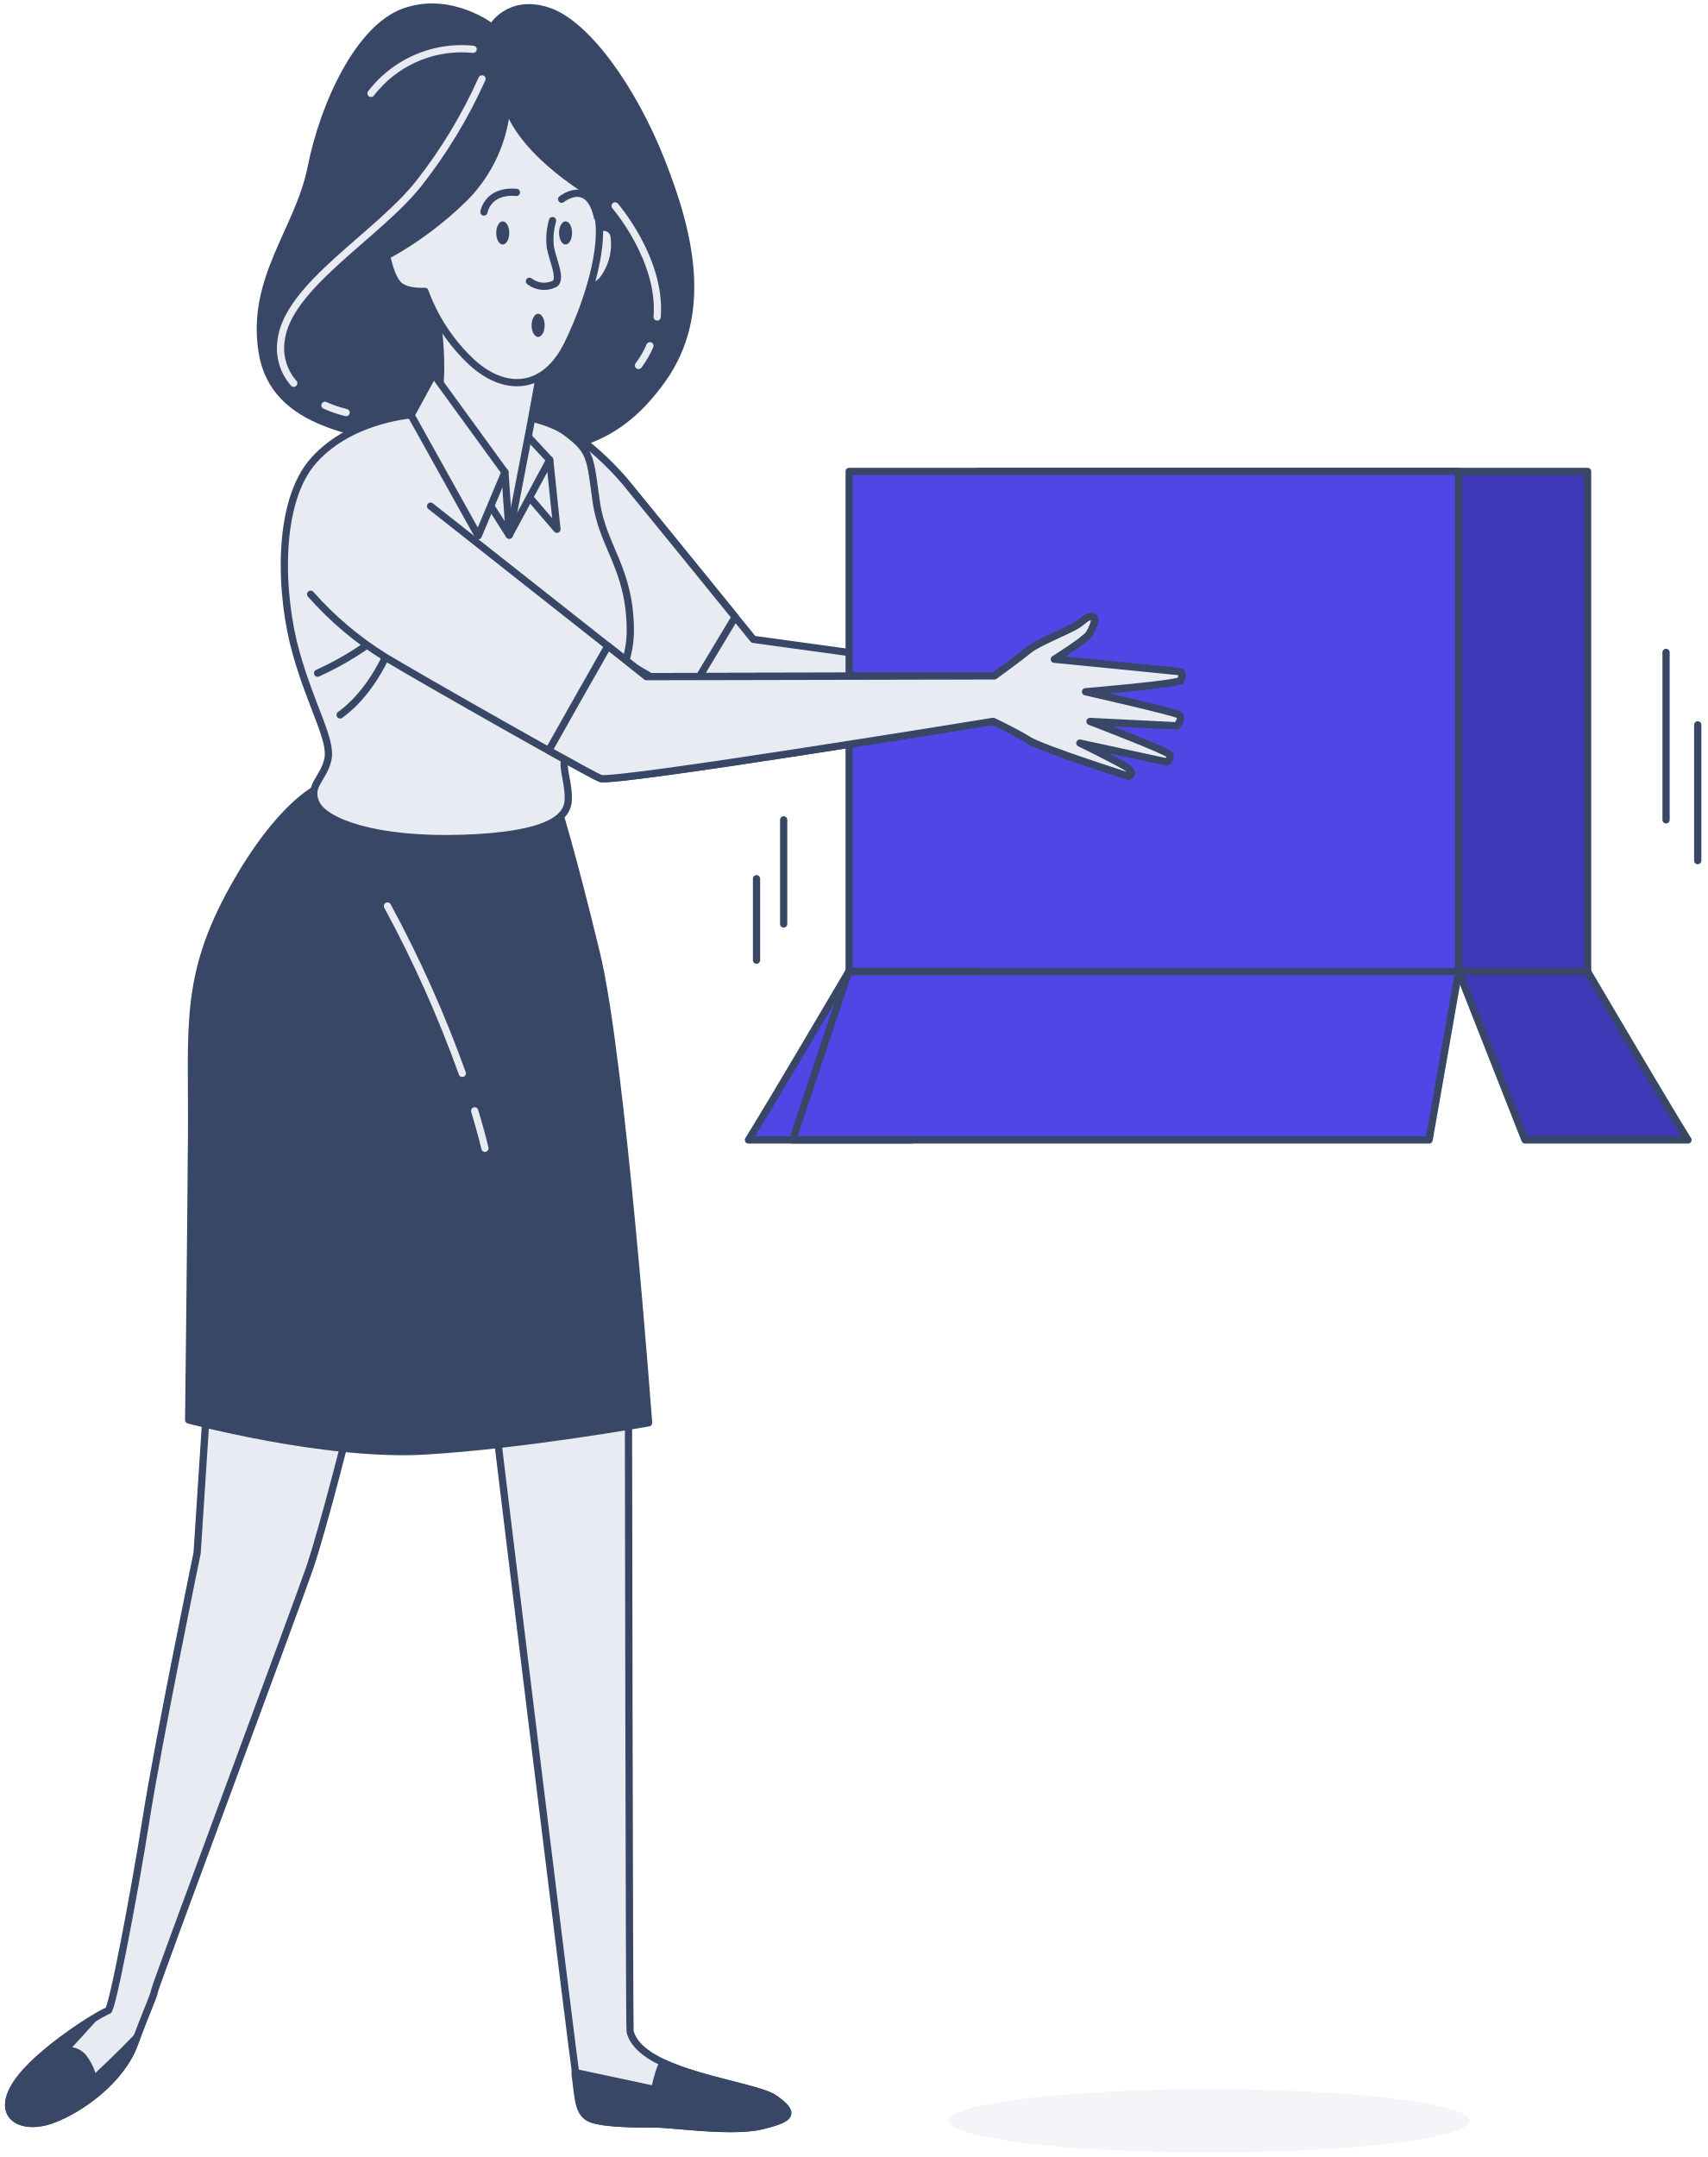
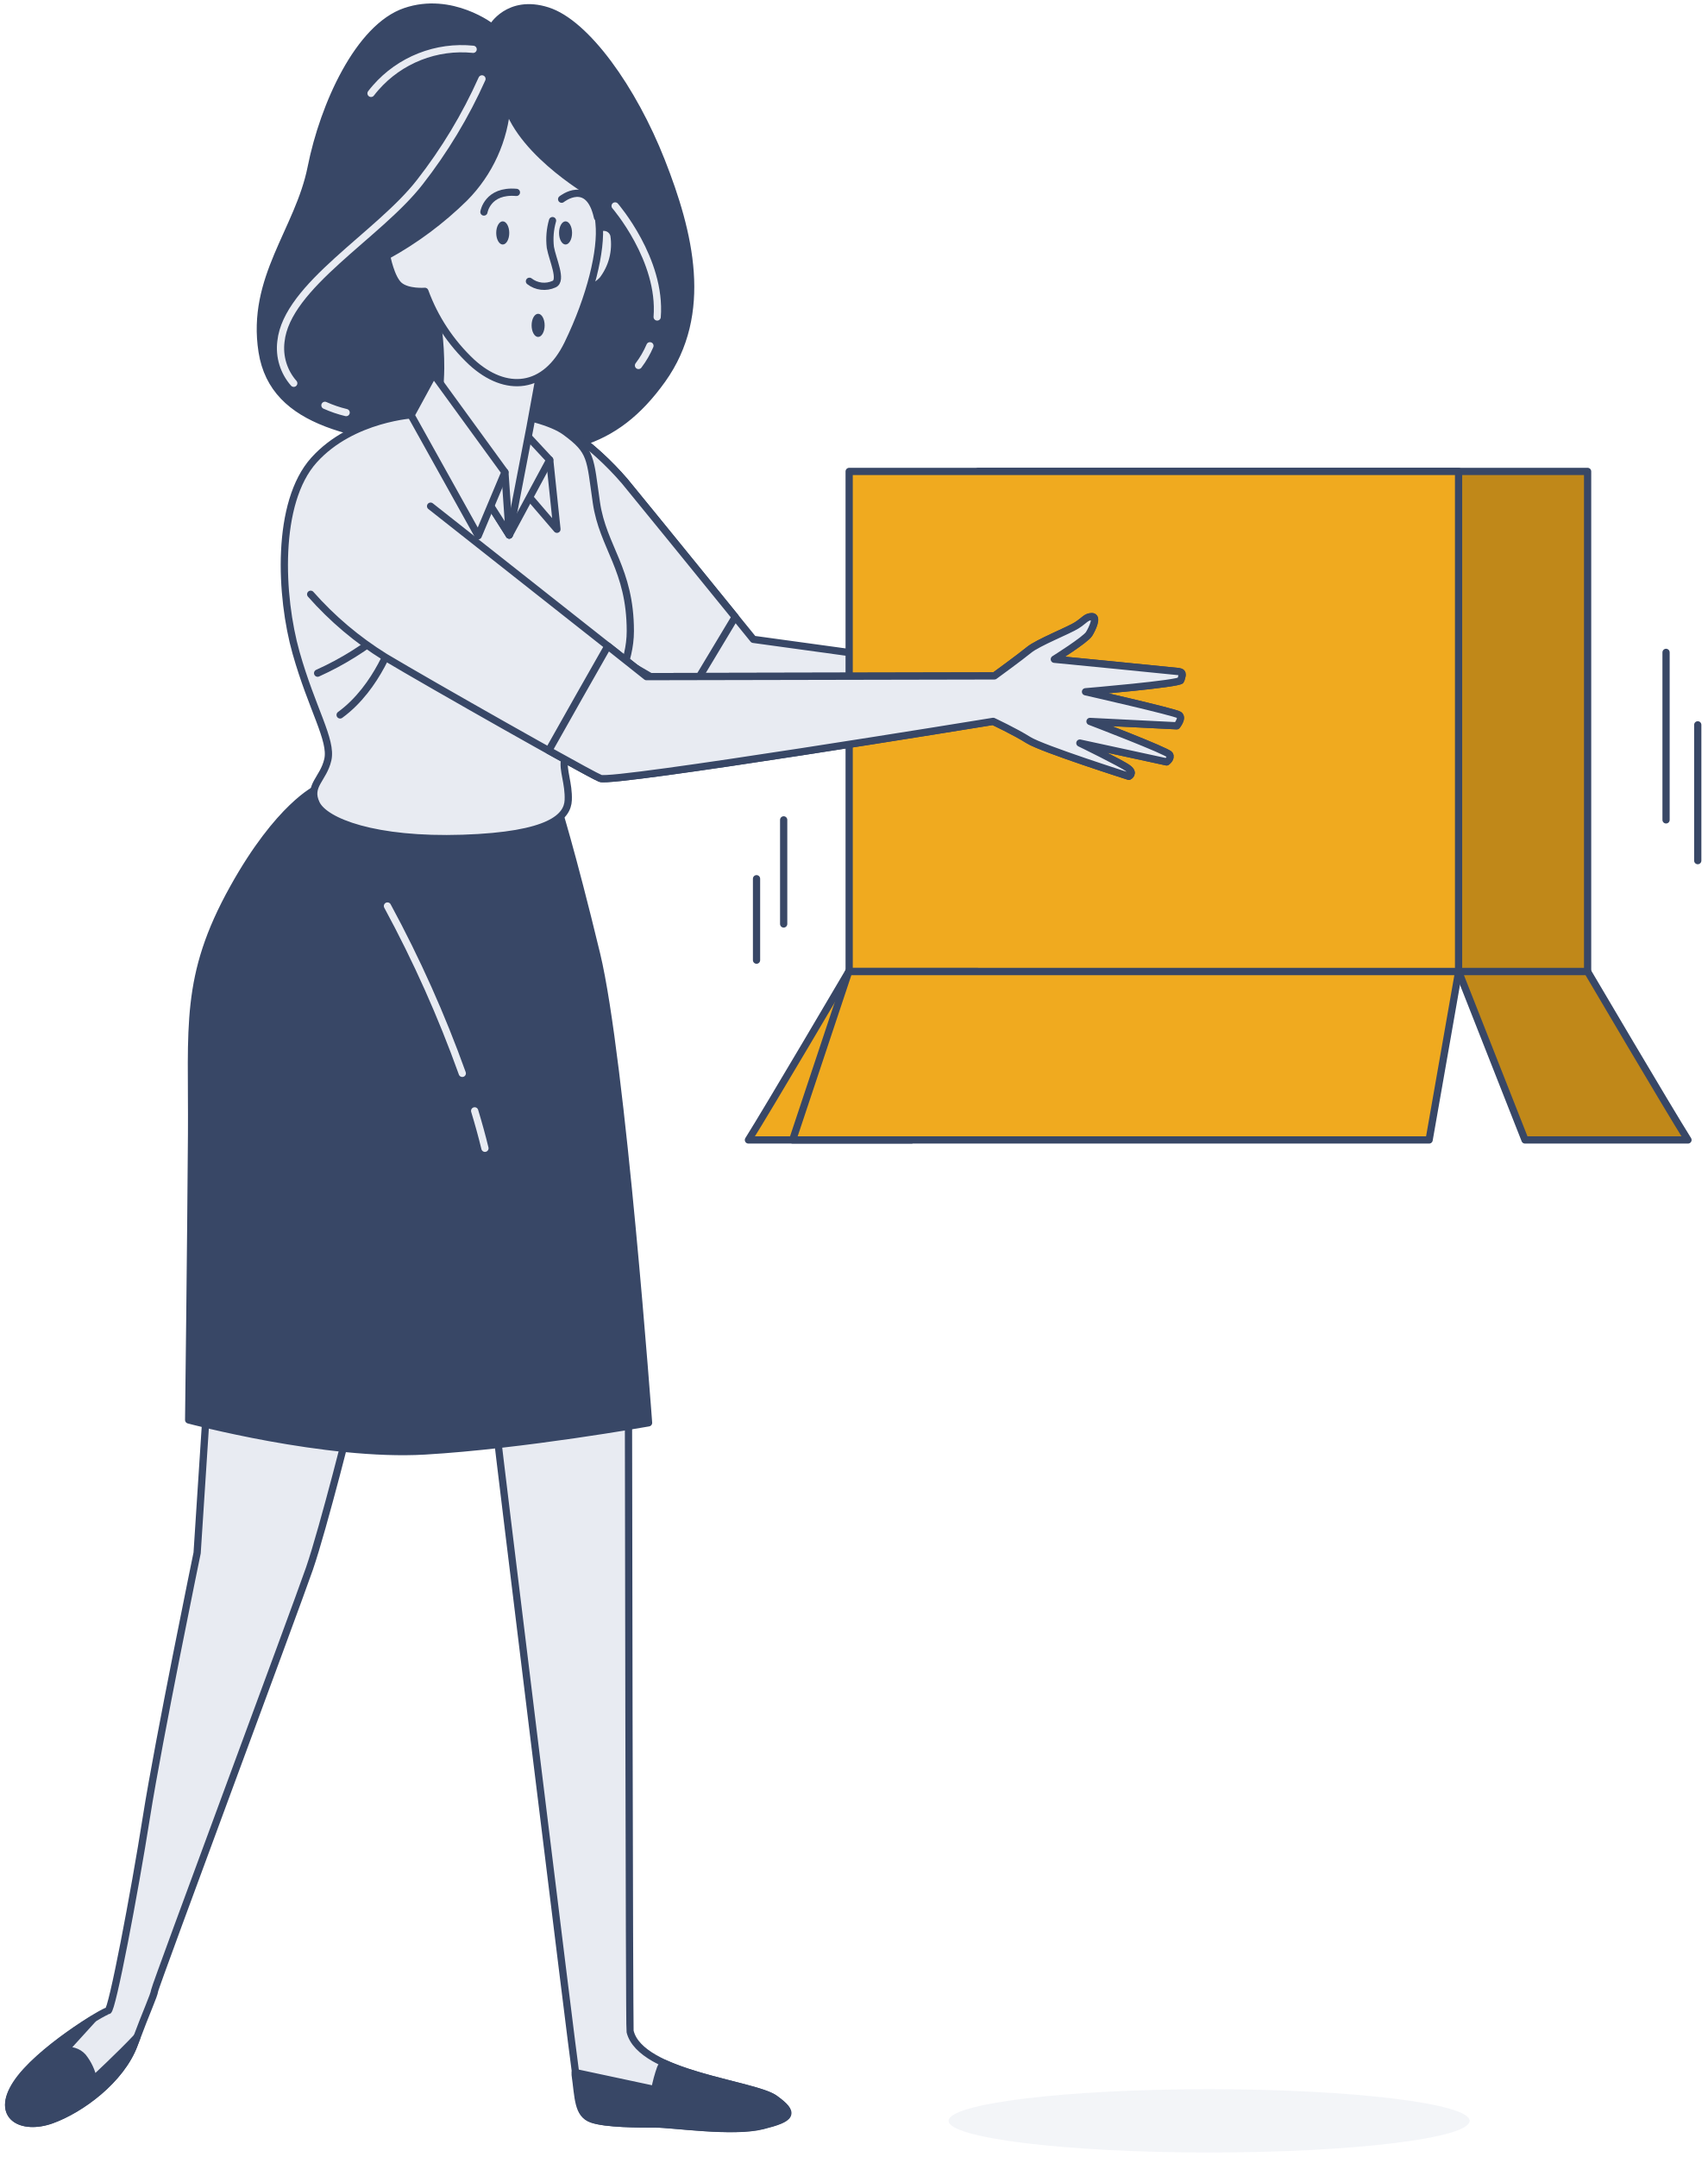
<svg xmlns="http://www.w3.org/2000/svg" width="236" height="298" viewbox="0 0 236 298" fill="none">
  <path opacity="0.5" d="M203.08 293C203.08 295.42 186.95 297.38 167.08 297.38C147.21 297.38 131.08 295.38 131.08 293C131.08 290.62 147.2 288.63 167.08 288.63C186.96 288.63 203.08 290.62 203.08 293Z" fill="#E8EBF2" />
  <path d="M68 3.79C68 3.79 62.41 -0.6 56 1.59C49.59 3.78 44.73 14.46 43 23.14C41.27 31.82 34.62 38.4 36.22 48.58C37.82 58.76 49.39 60.35 63.36 61.85C77.33 63.35 84.91 61.65 91.49 52.47C98.07 43.29 95.28 32.12 91.39 22.24C87.5 12.36 81.02 3.19 75.63 1.49C70.24 -0.21 68 3.79 68 3.79Z" fill="#384766" stroke="#384766" stroke-linecap="round" stroke-linejoin="round" />
  <path d="M44.9 56C45.843 56.424 46.824 56.759 47.83 57" stroke="#E8EBF2" stroke-linecap="round" stroke-linejoin="round" />
  <path d="M66.6 10.9C64.322 15.99 61.434 20.785 58 25.18C52.28 32.53 39.63 39.47 38.82 47.18C38.69 48.212 38.78 49.26 39.085 50.255C39.391 51.25 39.903 52.168 40.59 52.95" stroke="#E8EBF2" stroke-linecap="round" stroke-linejoin="round" />
  <path d="M89.81 47.77C89.397 48.738 88.866 49.651 88.23 50.49" stroke="#E8EBF2" stroke-linecap="round" stroke-linejoin="round" />
  <path d="M85 28.45C85 28.45 91.43 35.87 90.81 43.79" stroke="#E8EBF2" stroke-linecap="round" stroke-linejoin="round" />
  <path d="M65.38 6.81C62.874 6.555 60.343 6.904 58 7.828C55.656 8.752 53.568 10.223 51.91 12.12C51.68 12.38 51.47 12.64 51.27 12.9" stroke="#E8EBF2" stroke-linecap="round" stroke-linejoin="round" />
  <path d="M28.49 195.3L27.24 214.54C27.24 214.54 21.92 240.35 20.24 250.99C18.56 261.63 15.48 277.81 14.92 277.81C14.36 277.81 5.18 283.36 2.24 287.89C-0.7 292.42 3.03 294.34 7.11 292.89C11.19 291.44 16.73 287.34 18.54 282.47C20.35 277.6 21.25 275.79 21.37 275C21.49 274.21 40.84 222.26 42.76 216.71C44.68 211.16 48.76 194.86 48.76 194.86L58.27 162.6C58.27 162.6 68.45 195.77 68.57 197.24C68.69 198.71 79.09 283.49 79.57 286.66C80.05 289.83 79.91 292.09 81.83 292.77C83.75 293.45 88.28 293.45 90.66 293.45C93.04 293.45 101.3 294.7 105.37 293.68C109.44 292.66 109.9 291.98 107.07 289.94C104.24 287.9 88.52 286.6 87.07 280.66C86.95 280.21 86.84 192.94 86.84 192.94C86.84 192.94 85.48 164.08 83.22 155.94H30.92L28.49 195.3Z" fill="#E8EBF2" stroke="#384766" stroke-linecap="round" stroke-linejoin="round" />
  <path d="M7.1 292.87C11.17 291.39 16.72 287.32 18.53 282.45L18.91 281.45C16.6 283.91 12.91 287.33 12.91 287.33C12.684 286.17 12.179 285.082 11.44 284.16C11.117 283.804 10.704 283.543 10.244 283.404C9.785 283.264 9.296 283.253 8.83 283.37L12.83 278.97C9.83 280.83 4.43 284.63 2.31 287.9C-0.72 292.41 3 294.34 7.1 292.87Z" fill="#384766" stroke="#384766" stroke-linecap="round" stroke-linejoin="round" />
  <path d="M107 289.92C105.06 288.53 97.09 287.48 91.77 285.05C91.55 285.237 91.379 285.473 91.27 285.74C90.932 286.698 90.668 287.681 90.48 288.68L79.48 286.33V286.64C79.93 289.81 79.82 292.07 81.74 292.75C83.66 293.43 88.19 293.43 90.57 293.43C92.95 293.43 101.21 294.68 105.28 293.66C109.35 292.64 109.87 292 107 289.92Z" fill="#384766" stroke="#384766" stroke-linecap="round" stroke-linejoin="round" />
  <path d="M43.73 109C43.73 109 38.54 111.39 32.26 122.67C25.39 134.98 26.57 141.82 26.47 156.67C26.37 171.52 26.07 196.17 26.07 196.17C26.07 196.17 45.07 201.26 58.7 200.46C72.33 199.66 89.62 196.57 89.62 196.57C89.62 196.57 85.93 146.29 82.44 131.83C78.95 117.37 76.85 110.83 76.85 110.83C70.105 111.766 63.27 111.867 56.5 111.13C44.93 110 43.73 109 43.73 109Z" fill="#384766" stroke="#384766" stroke-linecap="round" stroke-linejoin="round" />
  <path d="M65.59 153.47C66.11 155.18 66.59 156.91 67.01 158.64" stroke="#E8EBF2" stroke-linecap="round" stroke-linejoin="round" />
  <path d="M53.54 125.17C57.568 132.603 61.025 140.332 63.88 148.29" stroke="#E8EBF2" stroke-linecap="round" stroke-linejoin="round" />
  <path d="M171.12 99.44C170.52 99.04 160.69 97.5 160.69 97.5L158.77 96.71C158.77 96.71 170.67 97.66 170.77 97.16C170.87 96.66 171.27 96.06 170.47 95.96C169.67 95.86 154.36 92.75 154.36 92.75C154.36 92.75 158.25 89.07 158.75 88.27C159.25 87.47 159.94 85.87 159.14 85.87C158.34 85.87 158.14 86.37 157.05 87.07C155.96 87.77 151.66 89.47 150.46 90.46C149.26 91.45 145.68 94.05 145.68 94.05L104.1 88.33C104.1 88.33 89.5 70.33 86.33 66.49C84.126 63.927 81.618 61.644 78.86 59.69C75.8 58.34 75.86 60.6 75.86 60.6L82.25 89C82.25 89 98.78 98.85 99.8 98.85C100.82 98.85 145.48 100.33 145.48 100.33C145.48 100.33 148.48 101.73 150.36 102.92C152.24 104.11 164.23 107.92 164.23 107.92C164.23 107.92 165.03 107.52 164.13 106.82C163.23 106.12 157.45 103.33 157.45 103.33L169.45 105.93C169.45 105.93 170.15 105.43 169.85 104.93C169.55 104.43 158.85 100.34 158.85 100.34L170.85 100.94C170.85 100.94 171.71 99.84 171.12 99.44Z" fill="#E8EBF2" stroke="#384766" stroke-linecap="round" stroke-linejoin="round" />
  <path d="M101.59 85.24C97.28 79.93 88.67 69.33 86.33 66.49C84.126 63.927 81.618 61.644 78.86 59.69C75.8 58.34 75.86 60.6 75.86 60.6L82.25 89C82.25 89 89.71 93.44 94.91 96.36L101.59 85.24Z" fill="#E8EBF2" stroke="#384766" stroke-linecap="round" stroke-linejoin="round" />
  <path d="M57.4 57.26C57.4 57.26 48.72 57.66 43.4 63.55C38.08 69.44 38.71 82.4 40.91 90.18C43.11 97.96 45.91 102.25 45.3 104.95C44.69 107.65 42.51 108.54 43.7 111.03C44.89 113.52 51.78 116.22 63.95 115.82C76.12 115.42 78.42 112.82 78.52 110.54C78.62 108.26 77.72 106.35 78.02 104.95C78.32 103.55 87.1 95.77 87.1 87.19C87.1 78.61 83.31 75.62 82.41 69.43C81.51 63.24 81.81 62.35 78.12 59.65C74.43 56.95 62.29 55.56 57.4 57.26Z" fill="#E8EBF2" stroke="#384766" stroke-linecap="round" stroke-linejoin="round" />
  <path d="M53.46 87C50.559 89.428 47.339 91.446 43.89 93" stroke="#384766" stroke-linecap="round" stroke-linejoin="round" />
  <path d="M54.42 88C54.42 88 52.27 94.94 47 98.77" stroke="#384766" stroke-linecap="round" stroke-linejoin="round" />
  <path d="M75.96 63.54L76.96 73.12L72.76 68.23L75.96 63.54Z" fill="#E8EBF2" stroke="#384766" stroke-linecap="round" stroke-linejoin="round" />
  <path d="M70.37 73.92L75.96 63.54L70.87 58.06L70.37 73.92Z" fill="#E8EBF2" stroke="#384766" stroke-linecap="round" stroke-linejoin="round" />
  <path d="M59.6 40.3C60.472 43.759 60.905 47.313 60.89 50.88C60.861 53.19 60.627 55.492 60.19 57.76L70.37 73.92L73.26 58.92L75.16 48.54C75.16 48.54 63.59 47.88 59.6 40.3Z" fill="#E8EBF2" stroke="#384766" stroke-linecap="round" stroke-linejoin="round" />
  <path d="M69.77 65.24L70.37 73.92L67.38 69.23L69.77 65.24Z" fill="#E8EBF2" stroke="#384766" stroke-linecap="round" stroke-linejoin="round" />
  <path d="M56.8 57.36L66.08 74.02L69.77 65.24L59.9 51.67L56.8 57.36Z" fill="#E8EBF2" stroke="#384766" stroke-linecap="round" stroke-linejoin="round" />
-   <path d="M219.38 65.13H135.17V134.23H219.38V65.13Z" fill="#4F46E5" />
+   <path d="M219.38 65.13H135.17V134.23H219.38V65.13Z" fill="#f0aa1f" />
  <path opacity="0.2" d="M219.38 65.13H135.17V134.23H219.38V65.13Z" fill="black" />
  <path d="M219.38 65.13H135.17V134.23H219.38V65.13Z" stroke="#384766" stroke-linecap="round" stroke-linejoin="round" />
-   <path d="M201.55 65.13H117.34V134.23H201.55V65.13Z" fill="#4F46E5" stroke="#384766" stroke-linecap="round" stroke-linejoin="round" />
-   <path d="M233.25 157.49C230.55 153.21 219.38 134.23 219.38 134.23H201.56L210.73 157.49H233.25Z" fill="#4F46E5" />
+   <path d="M201.55 65.13H117.34V134.23H201.55V65.13Z" fill="#f0aa1f" stroke="#384766" stroke-linecap="round" stroke-linejoin="round" />
+   <path d="M233.25 157.49C230.55 153.21 219.38 134.23 219.38 134.23H201.56L210.73 157.49H233.25Z" fill="#f0aa1f" />
  <path opacity="0.2" d="M233.25 157.49C230.55 153.21 219.38 134.23 219.38 134.23H201.56L210.73 157.49H233.25Z" fill="black" />
  <path d="M233.25 157.49C230.55 153.21 219.38 134.23 219.38 134.23H201.56L210.73 157.49H233.25Z" stroke="#384766" stroke-linecap="round" stroke-linejoin="round" />
-   <path d="M103.42 157.49C106.12 153.21 117.28 134.23 117.28 134.23H135.11L125.94 157.49H103.42Z" fill="#4F46E5" stroke="#384766" stroke-linecap="round" stroke-linejoin="round" />
-   <path d="M117.28 134.23L109.53 157.49H197.48L201.56 134.23H117.28Z" fill="#4F46E5" stroke="#384766" stroke-linecap="round" stroke-linejoin="round" />
+   <path d="M103.42 157.49C106.12 153.21 117.28 134.23 117.28 134.23H135.11L125.94 157.49H103.42Z" fill="#f0aa1f" stroke="#384766" stroke-linecap="round" stroke-linejoin="round" />
+   <path d="M117.28 134.23L109.53 157.49H197.48L201.56 134.23H117.28Z" fill="#f0aa1f" stroke="#384766" stroke-linecap="round" stroke-linejoin="round" />
  <path d="M230.22 90.13V113.27" stroke="#384766" stroke-linecap="round" stroke-linejoin="round" />
  <path d="M234.6 100.14V118.9" stroke="#384766" stroke-linecap="round" stroke-linejoin="round" />
  <path d="M108.29 113.27V127.65" stroke="#384766" stroke-linecap="round" stroke-linejoin="round" />
  <path d="M104.54 121.4V132.65" stroke="#384766" stroke-linecap="round" stroke-linejoin="round" />
  <path d="M42.93 82.1C45.914 85.48 49.378 88.404 53.21 90.78C59.21 94.37 81.21 106.84 82.94 107.54C84.67 108.24 137.21 99.66 137.21 99.66C137.21 99.66 140.21 101.06 142.1 102.25C143.99 103.44 155.97 107.25 155.97 107.25C155.97 107.25 156.77 106.85 155.87 106.16C154.97 105.47 149.19 102.66 149.19 102.66L161.19 105.26C161.19 105.26 161.89 104.76 161.59 104.26C161.29 103.76 150.59 99.67 150.59 99.67L162.59 100.27C162.59 100.27 163.49 99.17 162.89 98.77C162.29 98.37 150 95.57 150 95.57C150 95.57 163.07 94.47 163.17 93.97C163.27 93.47 163.67 92.88 162.87 92.78C162.07 92.68 145.71 91.08 145.71 91.08C145.71 91.08 150 88.39 150.5 87.59C151 86.79 151.7 85.19 150.9 85.19C150.1 85.19 149.9 85.69 148.81 86.39C147.72 87.09 143.42 88.79 142.22 89.78C141.02 90.77 137.43 93.38 137.43 93.38L89.35 93.48L59.5 69.93" fill="#E8EBF2" />
  <path d="M42.93 82.1C45.914 85.48 49.378 88.404 53.21 90.78C59.21 94.37 81.21 106.84 82.94 107.54C84.67 108.24 137.21 99.66 137.21 99.66C137.21 99.66 140.21 101.06 142.1 102.25C143.99 103.44 155.97 107.25 155.97 107.25C155.97 107.25 156.77 106.85 155.87 106.16C154.97 105.47 149.19 102.66 149.19 102.66L161.19 105.26C161.19 105.26 161.89 104.76 161.59 104.26C161.29 103.76 150.59 99.67 150.59 99.67L162.59 100.27C162.59 100.27 163.49 99.17 162.89 98.77C162.29 98.37 150 95.57 150 95.57C150 95.57 163.07 94.47 163.17 93.97C163.27 93.47 163.67 92.88 162.87 92.78C162.07 92.68 145.71 91.08 145.71 91.08C145.71 91.08 150 88.39 150.5 87.59C151 86.79 151.7 85.19 150.9 85.19C150.1 85.19 149.9 85.69 148.81 86.39C147.72 87.09 143.42 88.79 142.22 89.78C141.02 90.77 137.43 93.38 137.43 93.38L89.35 93.48L59.5 69.93" stroke="#384766" stroke-linecap="round" stroke-linejoin="round" />
  <path d="M162.85 92.78C162.06 92.68 145.69 91.08 145.69 91.08C145.69 91.08 149.98 88.39 150.48 87.59C150.98 86.79 151.68 85.19 150.88 85.19C150.08 85.19 149.88 85.69 148.79 86.39C147.7 87.09 143.4 88.79 142.2 89.78C141 90.77 137.41 93.38 137.41 93.38L89.33 93.48L84 89.25C82 92.76 78.26 99.34 75.83 103.68C79.57 105.76 82.4 107.31 82.97 107.54C84.67 108.24 137.24 99.66 137.24 99.66C137.24 99.66 140.24 101.06 142.13 102.25C144.02 103.44 156 107.25 156 107.25C156 107.25 156.8 106.85 155.9 106.16C155 105.47 149.22 102.66 149.22 102.66L161.22 105.26C161.22 105.26 161.92 104.76 161.62 104.26C161.32 103.76 150.62 99.67 150.62 99.67L162.62 100.27C162.62 100.27 163.52 99.17 162.92 98.77C162.32 98.37 150 95.57 150 95.57C150 95.57 163.07 94.47 163.17 93.97C163.27 93.47 163.65 92.88 162.85 92.78Z" fill="#E8EBF2" stroke="#384766" stroke-linecap="round" stroke-linejoin="round" />
  <path d="M82.34 31.92C82.51 31.713 82.736 31.558 82.99 31.473C83.244 31.388 83.517 31.376 83.778 31.439C84.038 31.501 84.276 31.636 84.464 31.827C84.652 32.018 84.782 32.258 84.84 32.52C85.007 33.605 84.951 34.712 84.676 35.775C84.401 36.837 83.912 37.833 83.24 38.7C82.14 39.8 81.14 40.1 81.14 38.7C81.418 36.42 81.818 34.157 82.34 31.92V31.92Z" fill="#E8EBF2" stroke="#384766" stroke-linecap="round" stroke-linejoin="round" />
  <path d="M70.06 14.44C69.709 19.307 67.627 23.887 64.19 27.35C60.988 30.499 57.367 33.191 53.43 35.35C53.43 35.35 54.01 38.48 55.19 39.46C56.37 40.44 58.71 40.25 58.71 40.25C60.07 43.969 62.283 47.319 65.17 50.03C69.86 54.33 75.34 53.94 78.47 47.49C81.6 41.04 83.17 34.57 82.78 30.85L82.39 27.13C82.39 27.13 72.21 21.48 70.06 14.44Z" fill="#E8EBF2" stroke="#384766" stroke-linecap="round" stroke-linejoin="round" />
  <path d="M69.47 33.78C69.967 33.78 70.37 33.064 70.37 32.18C70.37 31.296 69.967 30.58 69.47 30.58C68.973 30.58 68.57 31.296 68.57 32.18C68.57 33.064 68.973 33.78 69.47 33.78Z" fill="#384766" />
  <path d="M74.36 46.55C74.857 46.55 75.26 45.834 75.26 44.95C75.26 44.066 74.857 43.35 74.36 43.35C73.863 43.35 73.46 44.066 73.46 44.95C73.46 45.834 73.863 46.55 74.36 46.55Z" fill="#384766" />
  <path d="M78.15 33.78C78.647 33.78 79.05 33.064 79.05 32.18C79.05 31.296 78.647 30.58 78.15 30.58C77.653 30.58 77.25 31.296 77.25 32.18C77.25 33.064 77.653 33.78 78.15 33.78Z" fill="#384766" />
  <path d="M76.35 30.48C76.006 31.678 75.904 32.932 76.05 34.17C76.35 35.87 77.75 38.76 76.55 39.26C76.002 39.51 75.397 39.605 74.799 39.534C74.201 39.464 73.634 39.23 73.16 38.86" stroke="#384766" stroke-linecap="round" stroke-linejoin="round" />
  <path d="M66.87 29.29C66.87 29.29 67.35 26.23 71.36 26.58" stroke="#384766" stroke-linecap="round" stroke-linejoin="round" />
  <path d="M77.61 27.52C77.61 27.52 81.35 24.52 82.56 30.01" stroke="#384766" stroke-linecap="round" stroke-linejoin="round" />
</svg>
